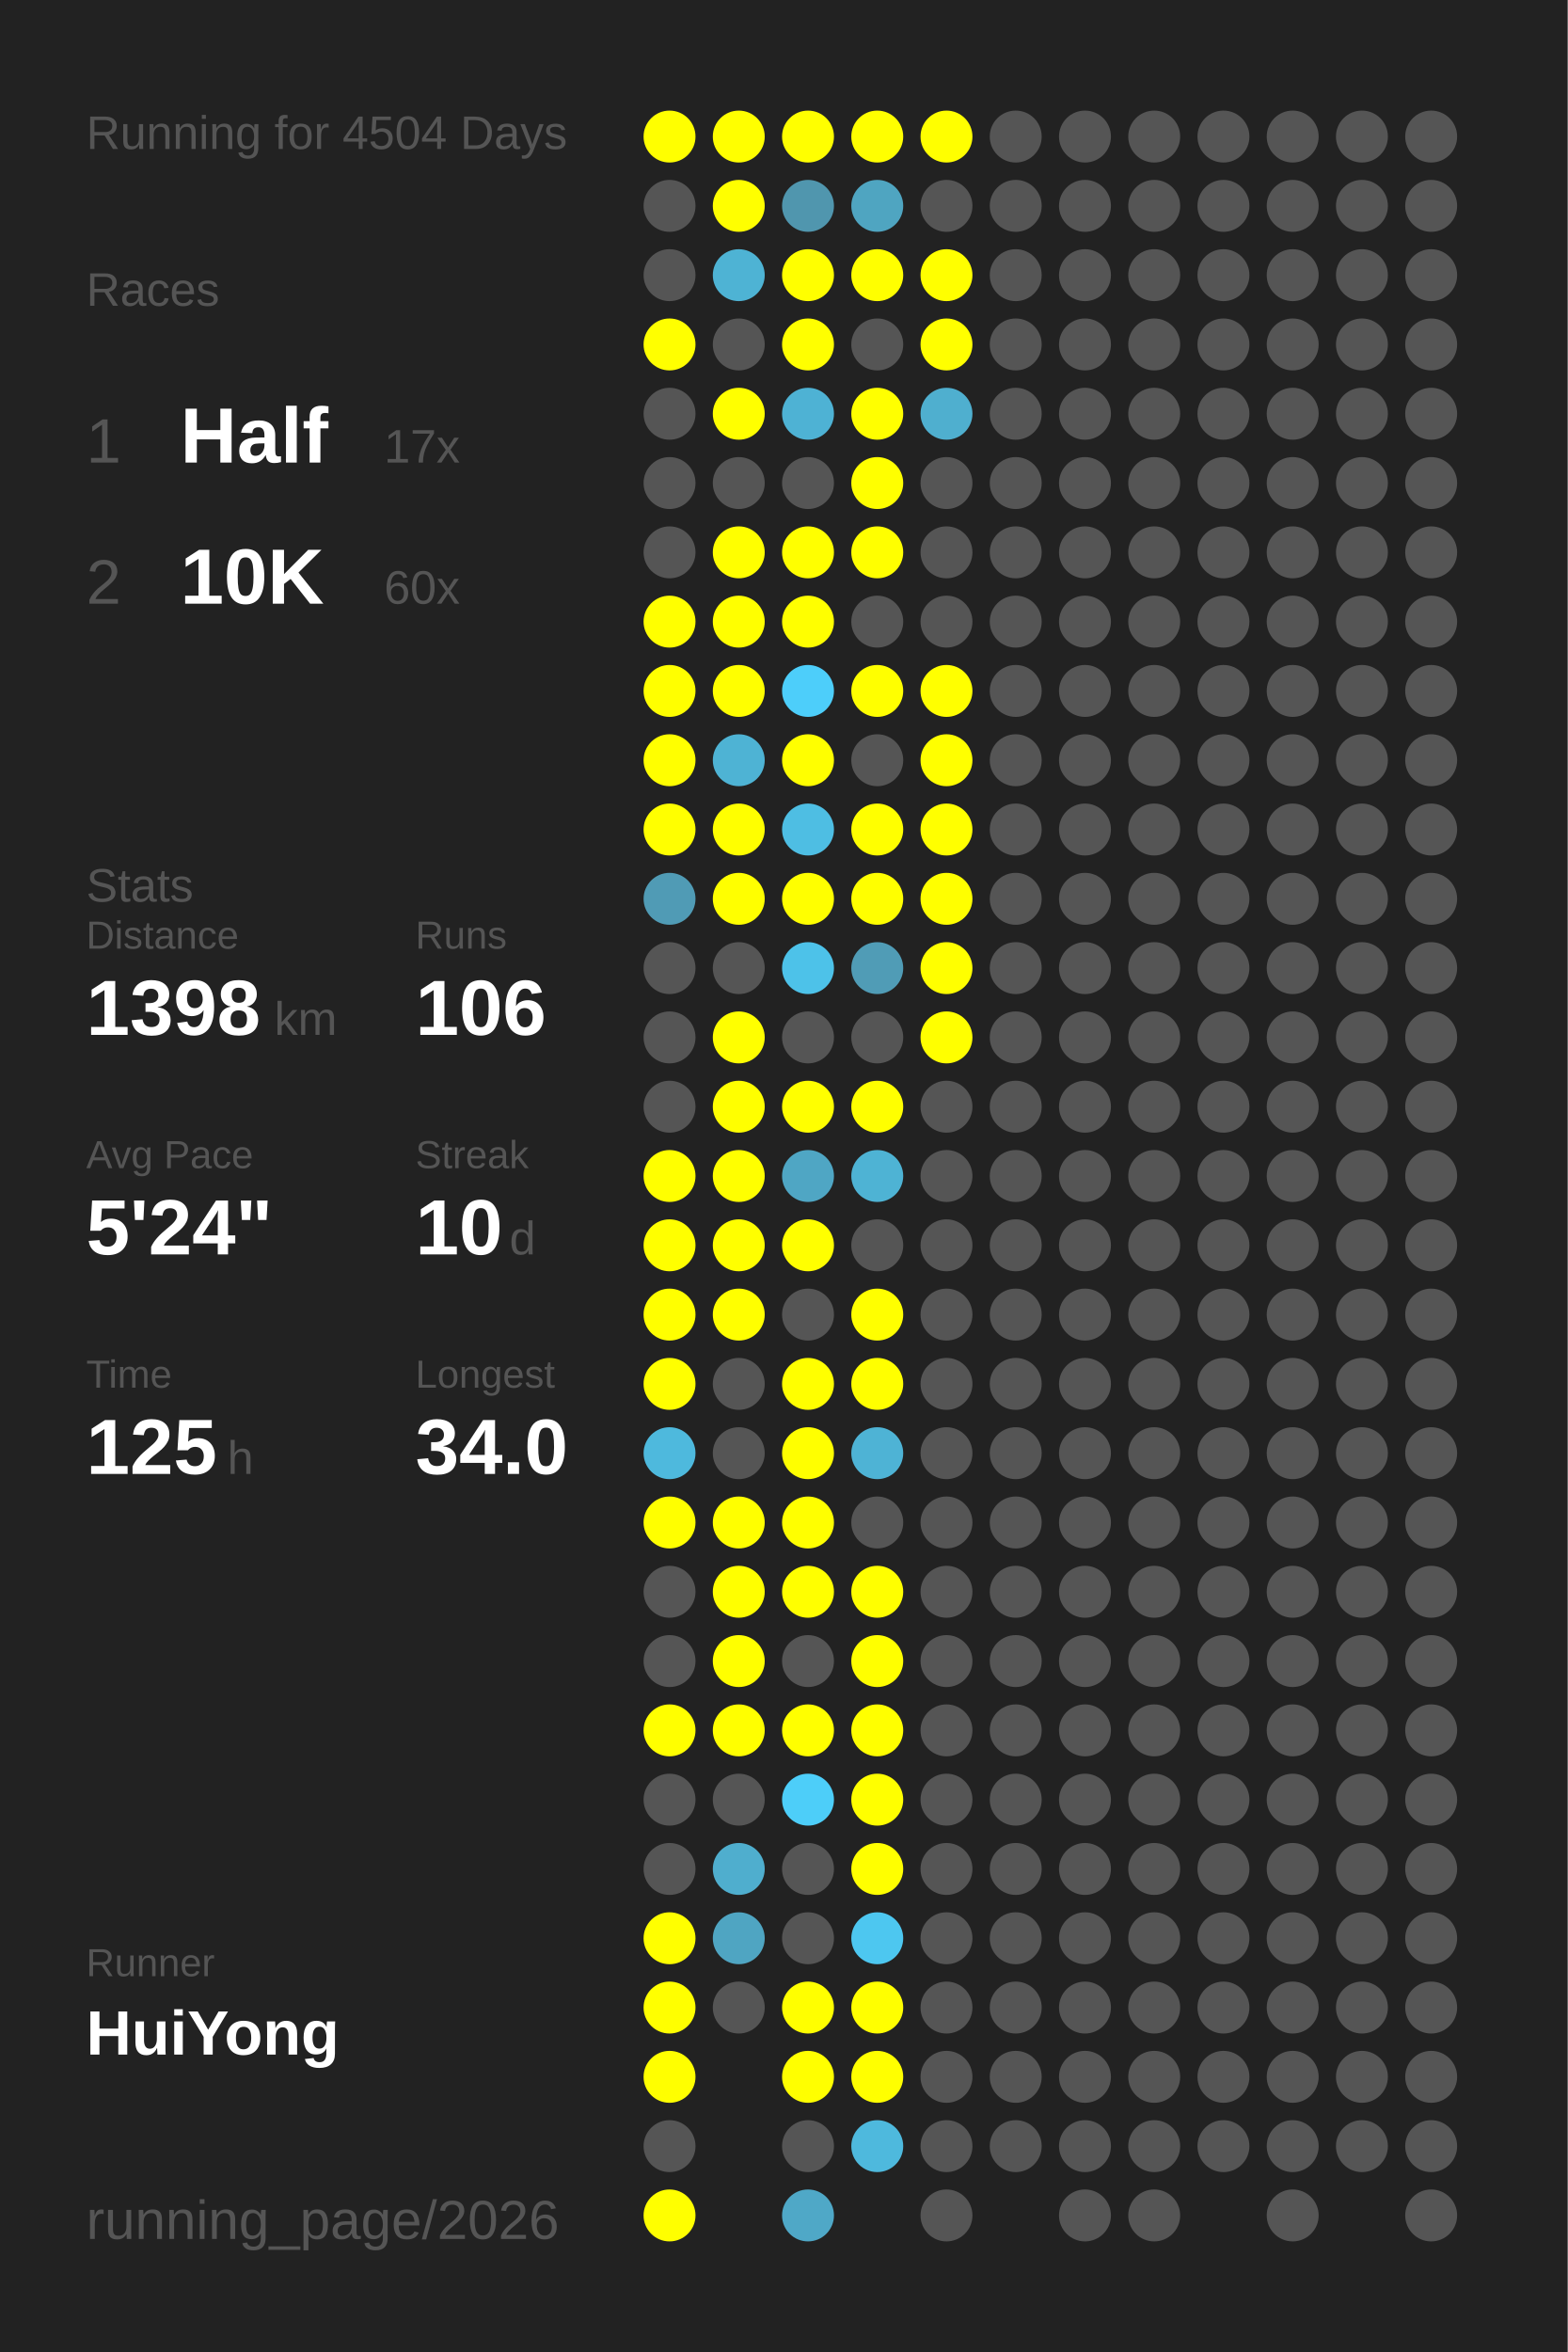
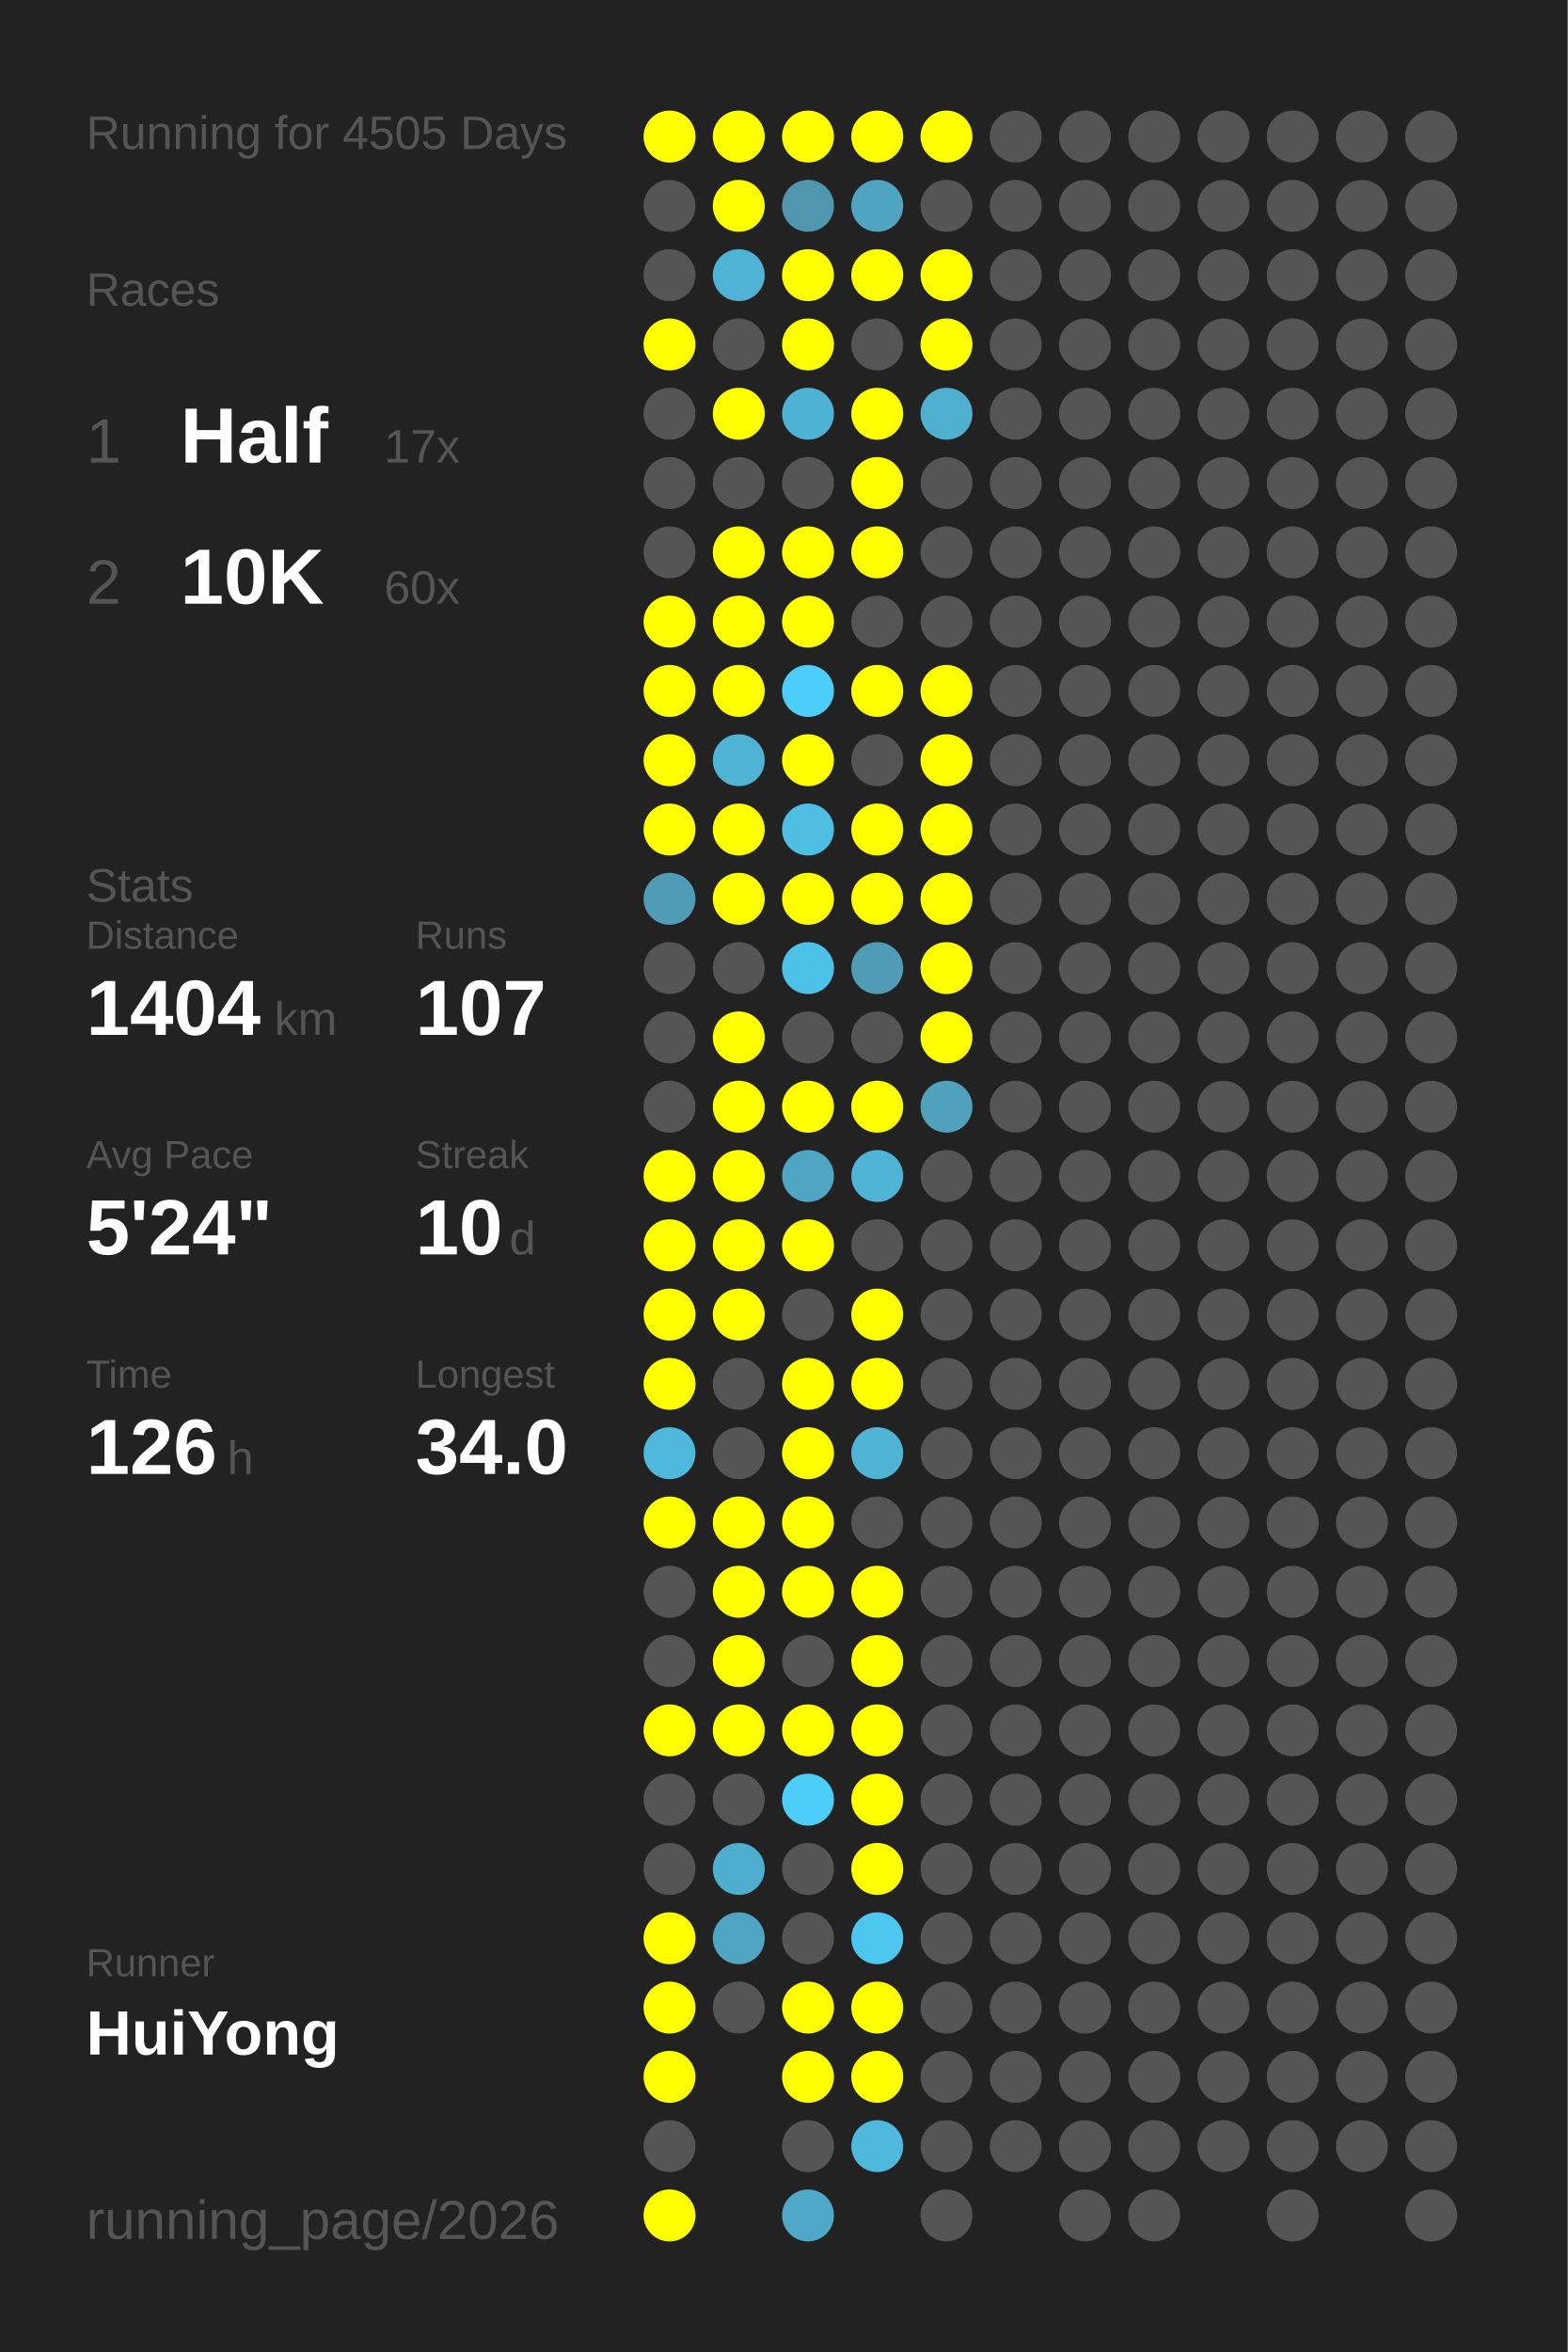
<svg xmlns="http://www.w3.org/2000/svg" baseProfile="full" height="300mm" version="1.1" viewBox="0,0,200,300" width="200mm">
  <defs />
  <rect fill="#222222" height="300" width="200" x="0" y="0" />
-   <text fill="#555555" style="font-size:6px; font-family:Arial;" x="11" y="19">Running for 4504 Days</text>
+   <text fill="#555555" style="font-size:6px; font-family:Arial;" x="11" y="19">Running for 4505 Days</text>
  <text fill="#555555" style="font-size:6px; font-family:Arial;" x="11" y="39">Races</text>
  <text fill="#555555" style="font-size:8px; font-family:Arial;" x="11" y="59">1</text>
  <text fill="#FFFFFF" style="font-size:10px; font-family:Arial; font-weight:bold;" x="23" y="59">Half</text>
  <text fill="#555555" style="font-size:6px; font-family:Arial;" x="49" y="59">17x</text>
  <text fill="#555555" style="font-size:8px; font-family:Arial;" x="11" y="77">2</text>
  <text fill="#FFFFFF" style="font-size:10px; font-family:Arial; font-weight:bold;" x="23" y="77">10K</text>
  <text fill="#555555" style="font-size:6px; font-family:Arial;" x="49" y="77">60x</text>
  <text fill="#555555" style="font-size:6px; font-family:Arial;" x="11" y="115">Stats</text>
  <text fill="#555555" style="font-size:5px; font-family:Arial;" x="11" y="121">Distance</text>
-   <text fill="#FFFFFF" style="font-size:10px; font-family:Arial; font-weight:bold;" x="11" y="132">1398</text>
+   <text fill="#FFFFFF" style="font-size:10px; font-family:Arial; font-weight:bold;" x="11" y="132">1404</text>
  <text fill="#555555" style="font-size:6px; font-family:Arial;" x="35" y="132">km</text>
  <text fill="#555555" style="font-size:5px; font-family:Arial;" x="53" y="121">Runs</text>
-   <text fill="#FFFFFF" style="font-size:10px; font-family:Arial; font-weight:bold;" x="53" y="132">106</text>
+   <text fill="#FFFFFF" style="font-size:10px; font-family:Arial; font-weight:bold;" x="53" y="132">107</text>
  <text fill="#555555" style="font-size:5px; font-family:Arial;" x="11" y="149">Avg Pace</text>
  <text fill="#FFFFFF" style="font-size:10px; font-family:Arial; font-weight:bold;" x="11" y="160">5'24"</text>
  <text fill="#555555" style="font-size:5px; font-family:Arial;" x="53" y="149">Streak</text>
  <text fill="#FFFFFF" style="font-size:10px; font-family:Arial; font-weight:bold;" x="53" y="160">10</text>
  <text fill="#555555" style="font-size:6px; font-family:Arial;" x="65" y="160">d</text>
  <text fill="#555555" style="font-size:5px; font-family:Arial;" x="11" y="177">Time</text>
-   <text fill="#FFFFFF" style="font-size:10px; font-family:Arial; font-weight:bold;" x="11" y="188">125</text>
+   <text fill="#FFFFFF" style="font-size:10px; font-family:Arial; font-weight:bold;" x="11" y="188">126</text>
  <text fill="#555555" style="font-size:6px; font-family:Arial;" x="29" y="188">h</text>
  <text fill="#555555" style="font-size:5px; font-family:Arial;" x="53" y="177">Longest</text>
  <text fill="#FFFFFF" style="font-size:10px; font-family:Arial; font-weight:bold;" x="53" y="188">34.0</text>
  <text fill="#555555" style="font-size:5px; font-family:Arial;" x="11" y="252.065">Runner</text>
  <text fill="#FFFFFF" style="font-size:8px; font-family:Arial; font-weight:bold;" x="11" y="262.065">HuiYong</text>
  <text fill="#555555" style="font-size:7px; font-family:Arial;" x="11" y="285.581">running_page/2026</text>
  <circle cx="85.417" cy="17.419" fill="#FFFF00" r="3.312" />
  <circle cx="85.417" cy="26.258" fill="#555555" r="3.312" />
  <circle cx="85.417" cy="35.097" fill="#555555" r="3.312" />
  <circle cx="85.417" cy="43.935" fill="#FFFF00" r="3.312" />
  <circle cx="85.417" cy="52.774" fill="#555555" r="3.312" />
  <circle cx="85.417" cy="61.613" fill="#555555" r="3.312" />
  <circle cx="85.417" cy="70.452" fill="#555555" r="3.312" />
  <circle cx="85.417" cy="79.29" fill="#FFFF00" r="3.312" />
  <circle cx="85.417" cy="88.129" fill="#FFFF00" r="3.312" />
  <circle cx="85.417" cy="96.968" fill="#FFFF00" r="3.312" />
  <circle cx="85.417" cy="105.806" fill="#FFFF00" r="3.312" />
  <circle cx="85.417" cy="114.645" fill="#509bb5" r="3.312" />
  <circle cx="85.417" cy="123.484" fill="#555555" r="3.312" />
  <circle cx="85.417" cy="132.323" fill="#555555" r="3.312" />
  <circle cx="85.417" cy="141.161" fill="#555555" r="3.312" />
  <circle cx="85.417" cy="150" fill="#FFFF00" r="3.312" />
  <circle cx="85.417" cy="158.839" fill="#FFFF00" r="3.312" />
  <circle cx="85.417" cy="167.677" fill="#FFFF00" r="3.312" />
  <circle cx="85.417" cy="176.516" fill="#FFFF00" r="3.312" />
  <circle cx="85.417" cy="185.355" fill="#4eb9dd" r="3.312" />
  <circle cx="85.417" cy="194.194" fill="#FFFF00" r="3.312" />
  <circle cx="85.417" cy="203.032" fill="#555555" r="3.312" />
  <circle cx="85.417" cy="211.871" fill="#555555" r="3.312" />
  <circle cx="85.417" cy="220.71" fill="#FFFF00" r="3.312" />
  <circle cx="85.417" cy="229.548" fill="#555555" r="3.312" />
  <circle cx="85.417" cy="238.387" fill="#555555" r="3.312" />
  <circle cx="85.417" cy="247.226" fill="#FFFF00" r="3.312" />
  <circle cx="85.417" cy="256.065" fill="#FFFF00" r="3.312" />
  <circle cx="85.417" cy="264.903" fill="#FFFF00" r="3.312" />
  <circle cx="85.417" cy="273.742" fill="#555555" r="3.312" />
  <circle cx="85.417" cy="282.581" fill="#FFFF00" r="3.312" />
  <circle cx="94.25" cy="17.419" fill="#FFFF00" r="3.312" />
  <circle cx="94.25" cy="26.258" fill="#FFFF00" r="3.312" />
  <circle cx="94.25" cy="35.097" fill="#4eb3d4" r="3.312" />
  <circle cx="94.25" cy="43.935" fill="#555555" r="3.312" />
  <circle cx="94.25" cy="52.774" fill="#FFFF00" r="3.312" />
  <circle cx="94.25" cy="61.613" fill="#555555" r="3.312" />
  <circle cx="94.25" cy="70.452" fill="#FFFF00" r="3.312" />
  <circle cx="94.25" cy="79.29" fill="#FFFF00" r="3.312" />
  <circle cx="94.25" cy="88.129" fill="#FFFF00" r="3.312" />
  <circle cx="94.25" cy="96.968" fill="#4eb3d4" r="3.312" />
  <circle cx="94.25" cy="105.806" fill="#FFFF00" r="3.312" />
  <circle cx="94.25" cy="114.645" fill="#FFFF00" r="3.312" />
  <circle cx="94.25" cy="123.484" fill="#555555" r="3.312" />
  <circle cx="94.25" cy="132.323" fill="#FFFF00" r="3.312" />
  <circle cx="94.25" cy="141.161" fill="#FFFF00" r="3.312" />
  <circle cx="94.25" cy="150" fill="#FFFF00" r="3.312" />
  <circle cx="94.25" cy="158.839" fill="#FFFF00" r="3.312" />
  <circle cx="94.25" cy="167.677" fill="#FFFF00" r="3.312" />
  <circle cx="94.25" cy="176.516" fill="#555555" r="3.312" />
  <circle cx="94.25" cy="185.355" fill="#555555" r="3.312" />
  <circle cx="94.25" cy="194.194" fill="#FFFF00" r="3.312" />
  <circle cx="94.25" cy="203.032" fill="#FFFF00" r="3.312" />
  <circle cx="94.25" cy="211.871" fill="#FFFF00" r="3.312" />
  <circle cx="94.25" cy="220.71" fill="#FFFF00" r="3.312" />
  <circle cx="94.25" cy="229.548" fill="#555555" r="3.312" />
  <circle cx="94.25" cy="238.387" fill="#4faece" r="3.312" />
  <circle cx="94.25" cy="247.226" fill="#4fa5c2" r="3.312" />
  <circle cx="94.25" cy="256.065" fill="#555555" r="3.312" />
  <circle cx="103.083" cy="17.419" fill="#FFFF00" r="3.312" />
  <circle cx="103.083" cy="26.258" fill="#5096ae" r="3.312" />
  <circle cx="103.083" cy="35.097" fill="#FFFF00" r="3.312" />
  <circle cx="103.083" cy="43.935" fill="#FFFF00" r="3.312" />
  <circle cx="103.083" cy="52.774" fill="#4eb2d4" r="3.312" />
  <circle cx="103.083" cy="61.613" fill="#555555" r="3.312" />
  <circle cx="103.083" cy="70.452" fill="#FFFF00" r="3.312" />
  <circle cx="103.083" cy="79.29" fill="#FFFF00" r="3.312" />
  <circle cx="103.083" cy="88.129" fill="#4dcefa" r="3.312" />
  <circle cx="103.083" cy="96.968" fill="#FFFF00" r="3.312" />
  <circle cx="103.083" cy="105.806" fill="#4ebee3" r="3.312" />
  <circle cx="103.083" cy="114.645" fill="#FFFF00" r="3.312" />
  <circle cx="103.083" cy="123.484" fill="#4dc2e9" r="3.312" />
  <circle cx="103.083" cy="132.323" fill="#555555" r="3.312" />
  <circle cx="103.083" cy="141.161" fill="#FFFF00" r="3.312" />
  <circle cx="103.083" cy="150" fill="#4fa6c4" r="3.312" />
  <circle cx="103.083" cy="158.839" fill="#FFFF00" r="3.312" />
  <circle cx="103.083" cy="167.677" fill="#555555" r="3.312" />
  <circle cx="103.083" cy="176.516" fill="#FFFF00" r="3.312" />
  <circle cx="103.083" cy="185.355" fill="#FFFF00" r="3.312" />
  <circle cx="103.083" cy="194.194" fill="#FFFF00" r="3.312" />
  <circle cx="103.083" cy="203.032" fill="#FFFF00" r="3.312" />
  <circle cx="103.083" cy="211.871" fill="#555555" r="3.312" />
  <circle cx="103.083" cy="220.71" fill="#FFFF00" r="3.312" />
  <circle cx="103.083" cy="229.548" fill="#4dcef9" r="3.312" />
  <circle cx="103.083" cy="238.387" fill="#555555" r="3.312" />
  <circle cx="103.083" cy="247.226" fill="#555555" r="3.312" />
  <circle cx="103.083" cy="256.065" fill="#FFFF00" r="3.312" />
  <circle cx="103.083" cy="264.903" fill="#FFFF00" r="3.312" />
  <circle cx="103.083" cy="273.742" fill="#555555" r="3.312" />
  <circle cx="103.083" cy="282.581" fill="#4fa8c7" r="3.312" />
  <circle cx="111.917" cy="17.419" fill="#FFFF00" r="3.312" />
  <circle cx="111.917" cy="26.258" fill="#4fa5c1" r="3.312" />
  <circle cx="111.917" cy="35.097" fill="#FFFF00" r="3.312" />
  <circle cx="111.917" cy="43.935" fill="#555555" r="3.312" />
  <circle cx="111.917" cy="52.774" fill="#FFFF00" r="3.312" />
  <circle cx="111.917" cy="61.613" fill="#FFFF00" r="3.312" />
  <circle cx="111.917" cy="70.452" fill="#FFFF00" r="3.312" />
  <circle cx="111.917" cy="79.29" fill="#555555" r="3.312" />
  <circle cx="111.917" cy="88.129" fill="#FFFF00" r="3.312" />
  <circle cx="111.917" cy="96.968" fill="#555555" r="3.312" />
  <circle cx="111.917" cy="105.806" fill="#FFFF00" r="3.312" />
  <circle cx="111.917" cy="114.645" fill="#FFFF00" r="3.312" />
  <circle cx="111.917" cy="123.484" fill="#509cb6" r="3.312" />
  <circle cx="111.917" cy="132.323" fill="#555555" r="3.312" />
  <circle cx="111.917" cy="141.161" fill="#FFFF00" r="3.312" />
  <circle cx="111.917" cy="150" fill="#4eb3d4" r="3.312" />
  <circle cx="111.917" cy="158.839" fill="#555555" r="3.312" />
  <circle cx="111.917" cy="167.677" fill="#FFFF00" r="3.312" />
  <circle cx="111.917" cy="176.516" fill="#FFFF00" r="3.312" />
  <circle cx="111.917" cy="185.355" fill="#4eb3d5" r="3.312" />
  <circle cx="111.917" cy="194.194" fill="#555555" r="3.312" />
  <circle cx="111.917" cy="203.032" fill="#FFFF00" r="3.312" />
  <circle cx="111.917" cy="211.871" fill="#FFFF00" r="3.312" />
  <circle cx="111.917" cy="220.71" fill="#FFFF00" r="3.312" />
  <circle cx="111.917" cy="229.548" fill="#FFFF00" r="3.312" />
  <circle cx="111.917" cy="238.387" fill="#FFFF00" r="3.312" />
  <circle cx="111.917" cy="247.226" fill="#4dc7f0" r="3.312" />
  <circle cx="111.917" cy="256.065" fill="#FFFF00" r="3.312" />
  <circle cx="111.917" cy="264.903" fill="#FFFF00" r="3.312" />
  <circle cx="111.917" cy="273.742" fill="#4eb9dd" r="3.312" />
  <circle cx="120.75" cy="17.419" fill="#FFFF00" r="3.312" />
  <circle cx="120.75" cy="26.258" fill="#555555" r="3.312" />
  <circle cx="120.75" cy="35.097" fill="#FFFF00" r="3.312" />
  <circle cx="120.75" cy="43.935" fill="#FFFF00" r="3.312" />
  <circle cx="120.75" cy="52.774" fill="#4fafcf" r="3.312" />
  <circle cx="120.75" cy="61.613" fill="#555555" r="3.312" />
  <circle cx="120.75" cy="70.452" fill="#555555" r="3.312" />
  <circle cx="120.75" cy="79.29" fill="#555555" r="3.312" />
  <circle cx="120.75" cy="88.129" fill="#FFFF00" r="3.312" />
  <circle cx="120.75" cy="96.968" fill="#FFFF00" r="3.312" />
  <circle cx="120.75" cy="105.806" fill="#FFFF00" r="3.312" />
  <circle cx="120.75" cy="114.645" fill="#FFFF00" r="3.312" />
  <circle cx="120.75" cy="123.484" fill="#FFFF00" r="3.312" />
  <circle cx="120.75" cy="132.323" fill="#FFFF00" r="3.312" />
-   <circle cx="120.75" cy="141.161" fill="#555555" r="3.312" />
+   <circle cx="120.75" cy="141.161" fill="#50a1bc" r="3.312" />
  <circle cx="120.75" cy="150" fill="#555555" r="3.312" />
  <circle cx="120.75" cy="158.839" fill="#555555" r="3.312" />
  <circle cx="120.75" cy="167.677" fill="#555555" r="3.312" />
  <circle cx="120.75" cy="176.516" fill="#555555" r="3.312" />
  <circle cx="120.75" cy="185.355" fill="#555555" r="3.312" />
  <circle cx="120.75" cy="194.194" fill="#555555" r="3.312" />
  <circle cx="120.75" cy="203.032" fill="#555555" r="3.312" />
  <circle cx="120.75" cy="211.871" fill="#555555" r="3.312" />
  <circle cx="120.75" cy="220.71" fill="#555555" r="3.312" />
  <circle cx="120.75" cy="229.548" fill="#555555" r="3.312" />
  <circle cx="120.75" cy="238.387" fill="#555555" r="3.312" />
  <circle cx="120.75" cy="247.226" fill="#555555" r="3.312" />
  <circle cx="120.75" cy="256.065" fill="#555555" r="3.312" />
  <circle cx="120.75" cy="264.903" fill="#555555" r="3.312" />
  <circle cx="120.75" cy="273.742" fill="#555555" r="3.312" />
  <circle cx="120.75" cy="282.581" fill="#555555" r="3.312" />
  <circle cx="129.583" cy="17.419" fill="#555555" r="3.312" />
  <circle cx="129.583" cy="26.258" fill="#555555" r="3.312" />
  <circle cx="129.583" cy="35.097" fill="#555555" r="3.312" />
  <circle cx="129.583" cy="43.935" fill="#555555" r="3.312" />
  <circle cx="129.583" cy="52.774" fill="#555555" r="3.312" />
  <circle cx="129.583" cy="61.613" fill="#555555" r="3.312" />
  <circle cx="129.583" cy="70.452" fill="#555555" r="3.312" />
  <circle cx="129.583" cy="79.29" fill="#555555" r="3.312" />
  <circle cx="129.583" cy="88.129" fill="#555555" r="3.312" />
  <circle cx="129.583" cy="96.968" fill="#555555" r="3.312" />
  <circle cx="129.583" cy="105.806" fill="#555555" r="3.312" />
  <circle cx="129.583" cy="114.645" fill="#555555" r="3.312" />
  <circle cx="129.583" cy="123.484" fill="#555555" r="3.312" />
  <circle cx="129.583" cy="132.323" fill="#555555" r="3.312" />
  <circle cx="129.583" cy="141.161" fill="#555555" r="3.312" />
  <circle cx="129.583" cy="150" fill="#555555" r="3.312" />
  <circle cx="129.583" cy="158.839" fill="#555555" r="3.312" />
  <circle cx="129.583" cy="167.677" fill="#555555" r="3.312" />
  <circle cx="129.583" cy="176.516" fill="#555555" r="3.312" />
  <circle cx="129.583" cy="185.355" fill="#555555" r="3.312" />
  <circle cx="129.583" cy="194.194" fill="#555555" r="3.312" />
  <circle cx="129.583" cy="203.032" fill="#555555" r="3.312" />
  <circle cx="129.583" cy="211.871" fill="#555555" r="3.312" />
  <circle cx="129.583" cy="220.71" fill="#555555" r="3.312" />
  <circle cx="129.583" cy="229.548" fill="#555555" r="3.312" />
  <circle cx="129.583" cy="238.387" fill="#555555" r="3.312" />
  <circle cx="129.583" cy="247.226" fill="#555555" r="3.312" />
  <circle cx="129.583" cy="256.065" fill="#555555" r="3.312" />
  <circle cx="129.583" cy="264.903" fill="#555555" r="3.312" />
  <circle cx="129.583" cy="273.742" fill="#555555" r="3.312" />
  <circle cx="138.417" cy="17.419" fill="#555555" r="3.312" />
  <circle cx="138.417" cy="26.258" fill="#555555" r="3.312" />
  <circle cx="138.417" cy="35.097" fill="#555555" r="3.312" />
  <circle cx="138.417" cy="43.935" fill="#555555" r="3.312" />
  <circle cx="138.417" cy="52.774" fill="#555555" r="3.312" />
  <circle cx="138.417" cy="61.613" fill="#555555" r="3.312" />
  <circle cx="138.417" cy="70.452" fill="#555555" r="3.312" />
  <circle cx="138.417" cy="79.29" fill="#555555" r="3.312" />
  <circle cx="138.417" cy="88.129" fill="#555555" r="3.312" />
  <circle cx="138.417" cy="96.968" fill="#555555" r="3.312" />
  <circle cx="138.417" cy="105.806" fill="#555555" r="3.312" />
  <circle cx="138.417" cy="114.645" fill="#555555" r="3.312" />
  <circle cx="138.417" cy="123.484" fill="#555555" r="3.312" />
  <circle cx="138.417" cy="132.323" fill="#555555" r="3.312" />
  <circle cx="138.417" cy="141.161" fill="#555555" r="3.312" />
  <circle cx="138.417" cy="150" fill="#555555" r="3.312" />
  <circle cx="138.417" cy="158.839" fill="#555555" r="3.312" />
  <circle cx="138.417" cy="167.677" fill="#555555" r="3.312" />
  <circle cx="138.417" cy="176.516" fill="#555555" r="3.312" />
  <circle cx="138.417" cy="185.355" fill="#555555" r="3.312" />
  <circle cx="138.417" cy="194.194" fill="#555555" r="3.312" />
  <circle cx="138.417" cy="203.032" fill="#555555" r="3.312" />
  <circle cx="138.417" cy="211.871" fill="#555555" r="3.312" />
  <circle cx="138.417" cy="220.71" fill="#555555" r="3.312" />
  <circle cx="138.417" cy="229.548" fill="#555555" r="3.312" />
  <circle cx="138.417" cy="238.387" fill="#555555" r="3.312" />
  <circle cx="138.417" cy="247.226" fill="#555555" r="3.312" />
  <circle cx="138.417" cy="256.065" fill="#555555" r="3.312" />
  <circle cx="138.417" cy="264.903" fill="#555555" r="3.312" />
  <circle cx="138.417" cy="273.742" fill="#555555" r="3.312" />
  <circle cx="138.417" cy="282.581" fill="#555555" r="3.312" />
  <circle cx="147.25" cy="17.419" fill="#555555" r="3.312" />
  <circle cx="147.25" cy="26.258" fill="#555555" r="3.312" />
  <circle cx="147.25" cy="35.097" fill="#555555" r="3.312" />
  <circle cx="147.25" cy="43.935" fill="#555555" r="3.312" />
  <circle cx="147.25" cy="52.774" fill="#555555" r="3.312" />
  <circle cx="147.25" cy="61.613" fill="#555555" r="3.312" />
  <circle cx="147.25" cy="70.452" fill="#555555" r="3.312" />
  <circle cx="147.25" cy="79.29" fill="#555555" r="3.312" />
  <circle cx="147.25" cy="88.129" fill="#555555" r="3.312" />
  <circle cx="147.25" cy="96.968" fill="#555555" r="3.312" />
  <circle cx="147.25" cy="105.806" fill="#555555" r="3.312" />
  <circle cx="147.25" cy="114.645" fill="#555555" r="3.312" />
  <circle cx="147.25" cy="123.484" fill="#555555" r="3.312" />
  <circle cx="147.25" cy="132.323" fill="#555555" r="3.312" />
  <circle cx="147.25" cy="141.161" fill="#555555" r="3.312" />
  <circle cx="147.25" cy="150" fill="#555555" r="3.312" />
  <circle cx="147.25" cy="158.839" fill="#555555" r="3.312" />
  <circle cx="147.25" cy="167.677" fill="#555555" r="3.312" />
  <circle cx="147.25" cy="176.516" fill="#555555" r="3.312" />
  <circle cx="147.25" cy="185.355" fill="#555555" r="3.312" />
  <circle cx="147.25" cy="194.194" fill="#555555" r="3.312" />
  <circle cx="147.25" cy="203.032" fill="#555555" r="3.312" />
  <circle cx="147.25" cy="211.871" fill="#555555" r="3.312" />
  <circle cx="147.25" cy="220.71" fill="#555555" r="3.312" />
  <circle cx="147.25" cy="229.548" fill="#555555" r="3.312" />
  <circle cx="147.25" cy="238.387" fill="#555555" r="3.312" />
  <circle cx="147.25" cy="247.226" fill="#555555" r="3.312" />
  <circle cx="147.25" cy="256.065" fill="#555555" r="3.312" />
  <circle cx="147.25" cy="264.903" fill="#555555" r="3.312" />
  <circle cx="147.25" cy="273.742" fill="#555555" r="3.312" />
  <circle cx="147.25" cy="282.581" fill="#555555" r="3.312" />
  <circle cx="156.083" cy="17.419" fill="#555555" r="3.312" />
  <circle cx="156.083" cy="26.258" fill="#555555" r="3.312" />
  <circle cx="156.083" cy="35.097" fill="#555555" r="3.312" />
  <circle cx="156.083" cy="43.935" fill="#555555" r="3.312" />
  <circle cx="156.083" cy="52.774" fill="#555555" r="3.312" />
  <circle cx="156.083" cy="61.613" fill="#555555" r="3.312" />
  <circle cx="156.083" cy="70.452" fill="#555555" r="3.312" />
  <circle cx="156.083" cy="79.29" fill="#555555" r="3.312" />
  <circle cx="156.083" cy="88.129" fill="#555555" r="3.312" />
  <circle cx="156.083" cy="96.968" fill="#555555" r="3.312" />
  <circle cx="156.083" cy="105.806" fill="#555555" r="3.312" />
  <circle cx="156.083" cy="114.645" fill="#555555" r="3.312" />
  <circle cx="156.083" cy="123.484" fill="#555555" r="3.312" />
  <circle cx="156.083" cy="132.323" fill="#555555" r="3.312" />
  <circle cx="156.083" cy="141.161" fill="#555555" r="3.312" />
  <circle cx="156.083" cy="150" fill="#555555" r="3.312" />
  <circle cx="156.083" cy="158.839" fill="#555555" r="3.312" />
  <circle cx="156.083" cy="167.677" fill="#555555" r="3.312" />
  <circle cx="156.083" cy="176.516" fill="#555555" r="3.312" />
  <circle cx="156.083" cy="185.355" fill="#555555" r="3.312" />
  <circle cx="156.083" cy="194.194" fill="#555555" r="3.312" />
  <circle cx="156.083" cy="203.032" fill="#555555" r="3.312" />
  <circle cx="156.083" cy="211.871" fill="#555555" r="3.312" />
  <circle cx="156.083" cy="220.71" fill="#555555" r="3.312" />
  <circle cx="156.083" cy="229.548" fill="#555555" r="3.312" />
  <circle cx="156.083" cy="238.387" fill="#555555" r="3.312" />
  <circle cx="156.083" cy="247.226" fill="#555555" r="3.312" />
  <circle cx="156.083" cy="256.065" fill="#555555" r="3.312" />
  <circle cx="156.083" cy="264.903" fill="#555555" r="3.312" />
  <circle cx="156.083" cy="273.742" fill="#555555" r="3.312" />
  <circle cx="164.917" cy="17.419" fill="#555555" r="3.312" />
  <circle cx="164.917" cy="26.258" fill="#555555" r="3.312" />
  <circle cx="164.917" cy="35.097" fill="#555555" r="3.312" />
  <circle cx="164.917" cy="43.935" fill="#555555" r="3.312" />
  <circle cx="164.917" cy="52.774" fill="#555555" r="3.312" />
  <circle cx="164.917" cy="61.613" fill="#555555" r="3.312" />
  <circle cx="164.917" cy="70.452" fill="#555555" r="3.312" />
  <circle cx="164.917" cy="79.29" fill="#555555" r="3.312" />
  <circle cx="164.917" cy="88.129" fill="#555555" r="3.312" />
  <circle cx="164.917" cy="96.968" fill="#555555" r="3.312" />
  <circle cx="164.917" cy="105.806" fill="#555555" r="3.312" />
  <circle cx="164.917" cy="114.645" fill="#555555" r="3.312" />
  <circle cx="164.917" cy="123.484" fill="#555555" r="3.312" />
  <circle cx="164.917" cy="132.323" fill="#555555" r="3.312" />
  <circle cx="164.917" cy="141.161" fill="#555555" r="3.312" />
  <circle cx="164.917" cy="150" fill="#555555" r="3.312" />
  <circle cx="164.917" cy="158.839" fill="#555555" r="3.312" />
  <circle cx="164.917" cy="167.677" fill="#555555" r="3.312" />
  <circle cx="164.917" cy="176.516" fill="#555555" r="3.312" />
  <circle cx="164.917" cy="185.355" fill="#555555" r="3.312" />
  <circle cx="164.917" cy="194.194" fill="#555555" r="3.312" />
  <circle cx="164.917" cy="203.032" fill="#555555" r="3.312" />
  <circle cx="164.917" cy="211.871" fill="#555555" r="3.312" />
  <circle cx="164.917" cy="220.71" fill="#555555" r="3.312" />
  <circle cx="164.917" cy="229.548" fill="#555555" r="3.312" />
  <circle cx="164.917" cy="238.387" fill="#555555" r="3.312" />
  <circle cx="164.917" cy="247.226" fill="#555555" r="3.312" />
  <circle cx="164.917" cy="256.065" fill="#555555" r="3.312" />
  <circle cx="164.917" cy="264.903" fill="#555555" r="3.312" />
  <circle cx="164.917" cy="273.742" fill="#555555" r="3.312" />
  <circle cx="164.917" cy="282.581" fill="#555555" r="3.312" />
  <circle cx="173.75" cy="17.419" fill="#555555" r="3.312" />
  <circle cx="173.75" cy="26.258" fill="#555555" r="3.312" />
  <circle cx="173.75" cy="35.097" fill="#555555" r="3.312" />
  <circle cx="173.75" cy="43.935" fill="#555555" r="3.312" />
  <circle cx="173.75" cy="52.774" fill="#555555" r="3.312" />
  <circle cx="173.75" cy="61.613" fill="#555555" r="3.312" />
  <circle cx="173.75" cy="70.452" fill="#555555" r="3.312" />
  <circle cx="173.75" cy="79.29" fill="#555555" r="3.312" />
  <circle cx="173.75" cy="88.129" fill="#555555" r="3.312" />
  <circle cx="173.75" cy="96.968" fill="#555555" r="3.312" />
  <circle cx="173.75" cy="105.806" fill="#555555" r="3.312" />
  <circle cx="173.75" cy="114.645" fill="#555555" r="3.312" />
  <circle cx="173.75" cy="123.484" fill="#555555" r="3.312" />
  <circle cx="173.75" cy="132.323" fill="#555555" r="3.312" />
  <circle cx="173.75" cy="141.161" fill="#555555" r="3.312" />
  <circle cx="173.75" cy="150" fill="#555555" r="3.312" />
  <circle cx="173.75" cy="158.839" fill="#555555" r="3.312" />
  <circle cx="173.75" cy="167.677" fill="#555555" r="3.312" />
  <circle cx="173.75" cy="176.516" fill="#555555" r="3.312" />
  <circle cx="173.75" cy="185.355" fill="#555555" r="3.312" />
  <circle cx="173.75" cy="194.194" fill="#555555" r="3.312" />
  <circle cx="173.75" cy="203.032" fill="#555555" r="3.312" />
  <circle cx="173.75" cy="211.871" fill="#555555" r="3.312" />
  <circle cx="173.75" cy="220.71" fill="#555555" r="3.312" />
  <circle cx="173.75" cy="229.548" fill="#555555" r="3.312" />
  <circle cx="173.75" cy="238.387" fill="#555555" r="3.312" />
  <circle cx="173.75" cy="247.226" fill="#555555" r="3.312" />
  <circle cx="173.75" cy="256.065" fill="#555555" r="3.312" />
  <circle cx="173.75" cy="264.903" fill="#555555" r="3.312" />
  <circle cx="173.75" cy="273.742" fill="#555555" r="3.312" />
  <circle cx="182.583" cy="17.419" fill="#555555" r="3.312" />
  <circle cx="182.583" cy="26.258" fill="#555555" r="3.312" />
  <circle cx="182.583" cy="35.097" fill="#555555" r="3.312" />
  <circle cx="182.583" cy="43.935" fill="#555555" r="3.312" />
  <circle cx="182.583" cy="52.774" fill="#555555" r="3.312" />
  <circle cx="182.583" cy="61.613" fill="#555555" r="3.312" />
  <circle cx="182.583" cy="70.452" fill="#555555" r="3.312" />
  <circle cx="182.583" cy="79.29" fill="#555555" r="3.312" />
  <circle cx="182.583" cy="88.129" fill="#555555" r="3.312" />
  <circle cx="182.583" cy="96.968" fill="#555555" r="3.312" />
  <circle cx="182.583" cy="105.806" fill="#555555" r="3.312" />
  <circle cx="182.583" cy="114.645" fill="#555555" r="3.312" />
  <circle cx="182.583" cy="123.484" fill="#555555" r="3.312" />
  <circle cx="182.583" cy="132.323" fill="#555555" r="3.312" />
  <circle cx="182.583" cy="141.161" fill="#555555" r="3.312" />
  <circle cx="182.583" cy="150" fill="#555555" r="3.312" />
  <circle cx="182.583" cy="158.839" fill="#555555" r="3.312" />
  <circle cx="182.583" cy="167.677" fill="#555555" r="3.312" />
  <circle cx="182.583" cy="176.516" fill="#555555" r="3.312" />
  <circle cx="182.583" cy="185.355" fill="#555555" r="3.312" />
  <circle cx="182.583" cy="194.194" fill="#555555" r="3.312" />
  <circle cx="182.583" cy="203.032" fill="#555555" r="3.312" />
  <circle cx="182.583" cy="211.871" fill="#555555" r="3.312" />
  <circle cx="182.583" cy="220.71" fill="#555555" r="3.312" />
  <circle cx="182.583" cy="229.548" fill="#555555" r="3.312" />
  <circle cx="182.583" cy="238.387" fill="#555555" r="3.312" />
  <circle cx="182.583" cy="247.226" fill="#555555" r="3.312" />
  <circle cx="182.583" cy="256.065" fill="#555555" r="3.312" />
  <circle cx="182.583" cy="264.903" fill="#555555" r="3.312" />
  <circle cx="182.583" cy="273.742" fill="#555555" r="3.312" />
  <circle cx="182.583" cy="282.581" fill="#555555" r="3.312" />
</svg>
